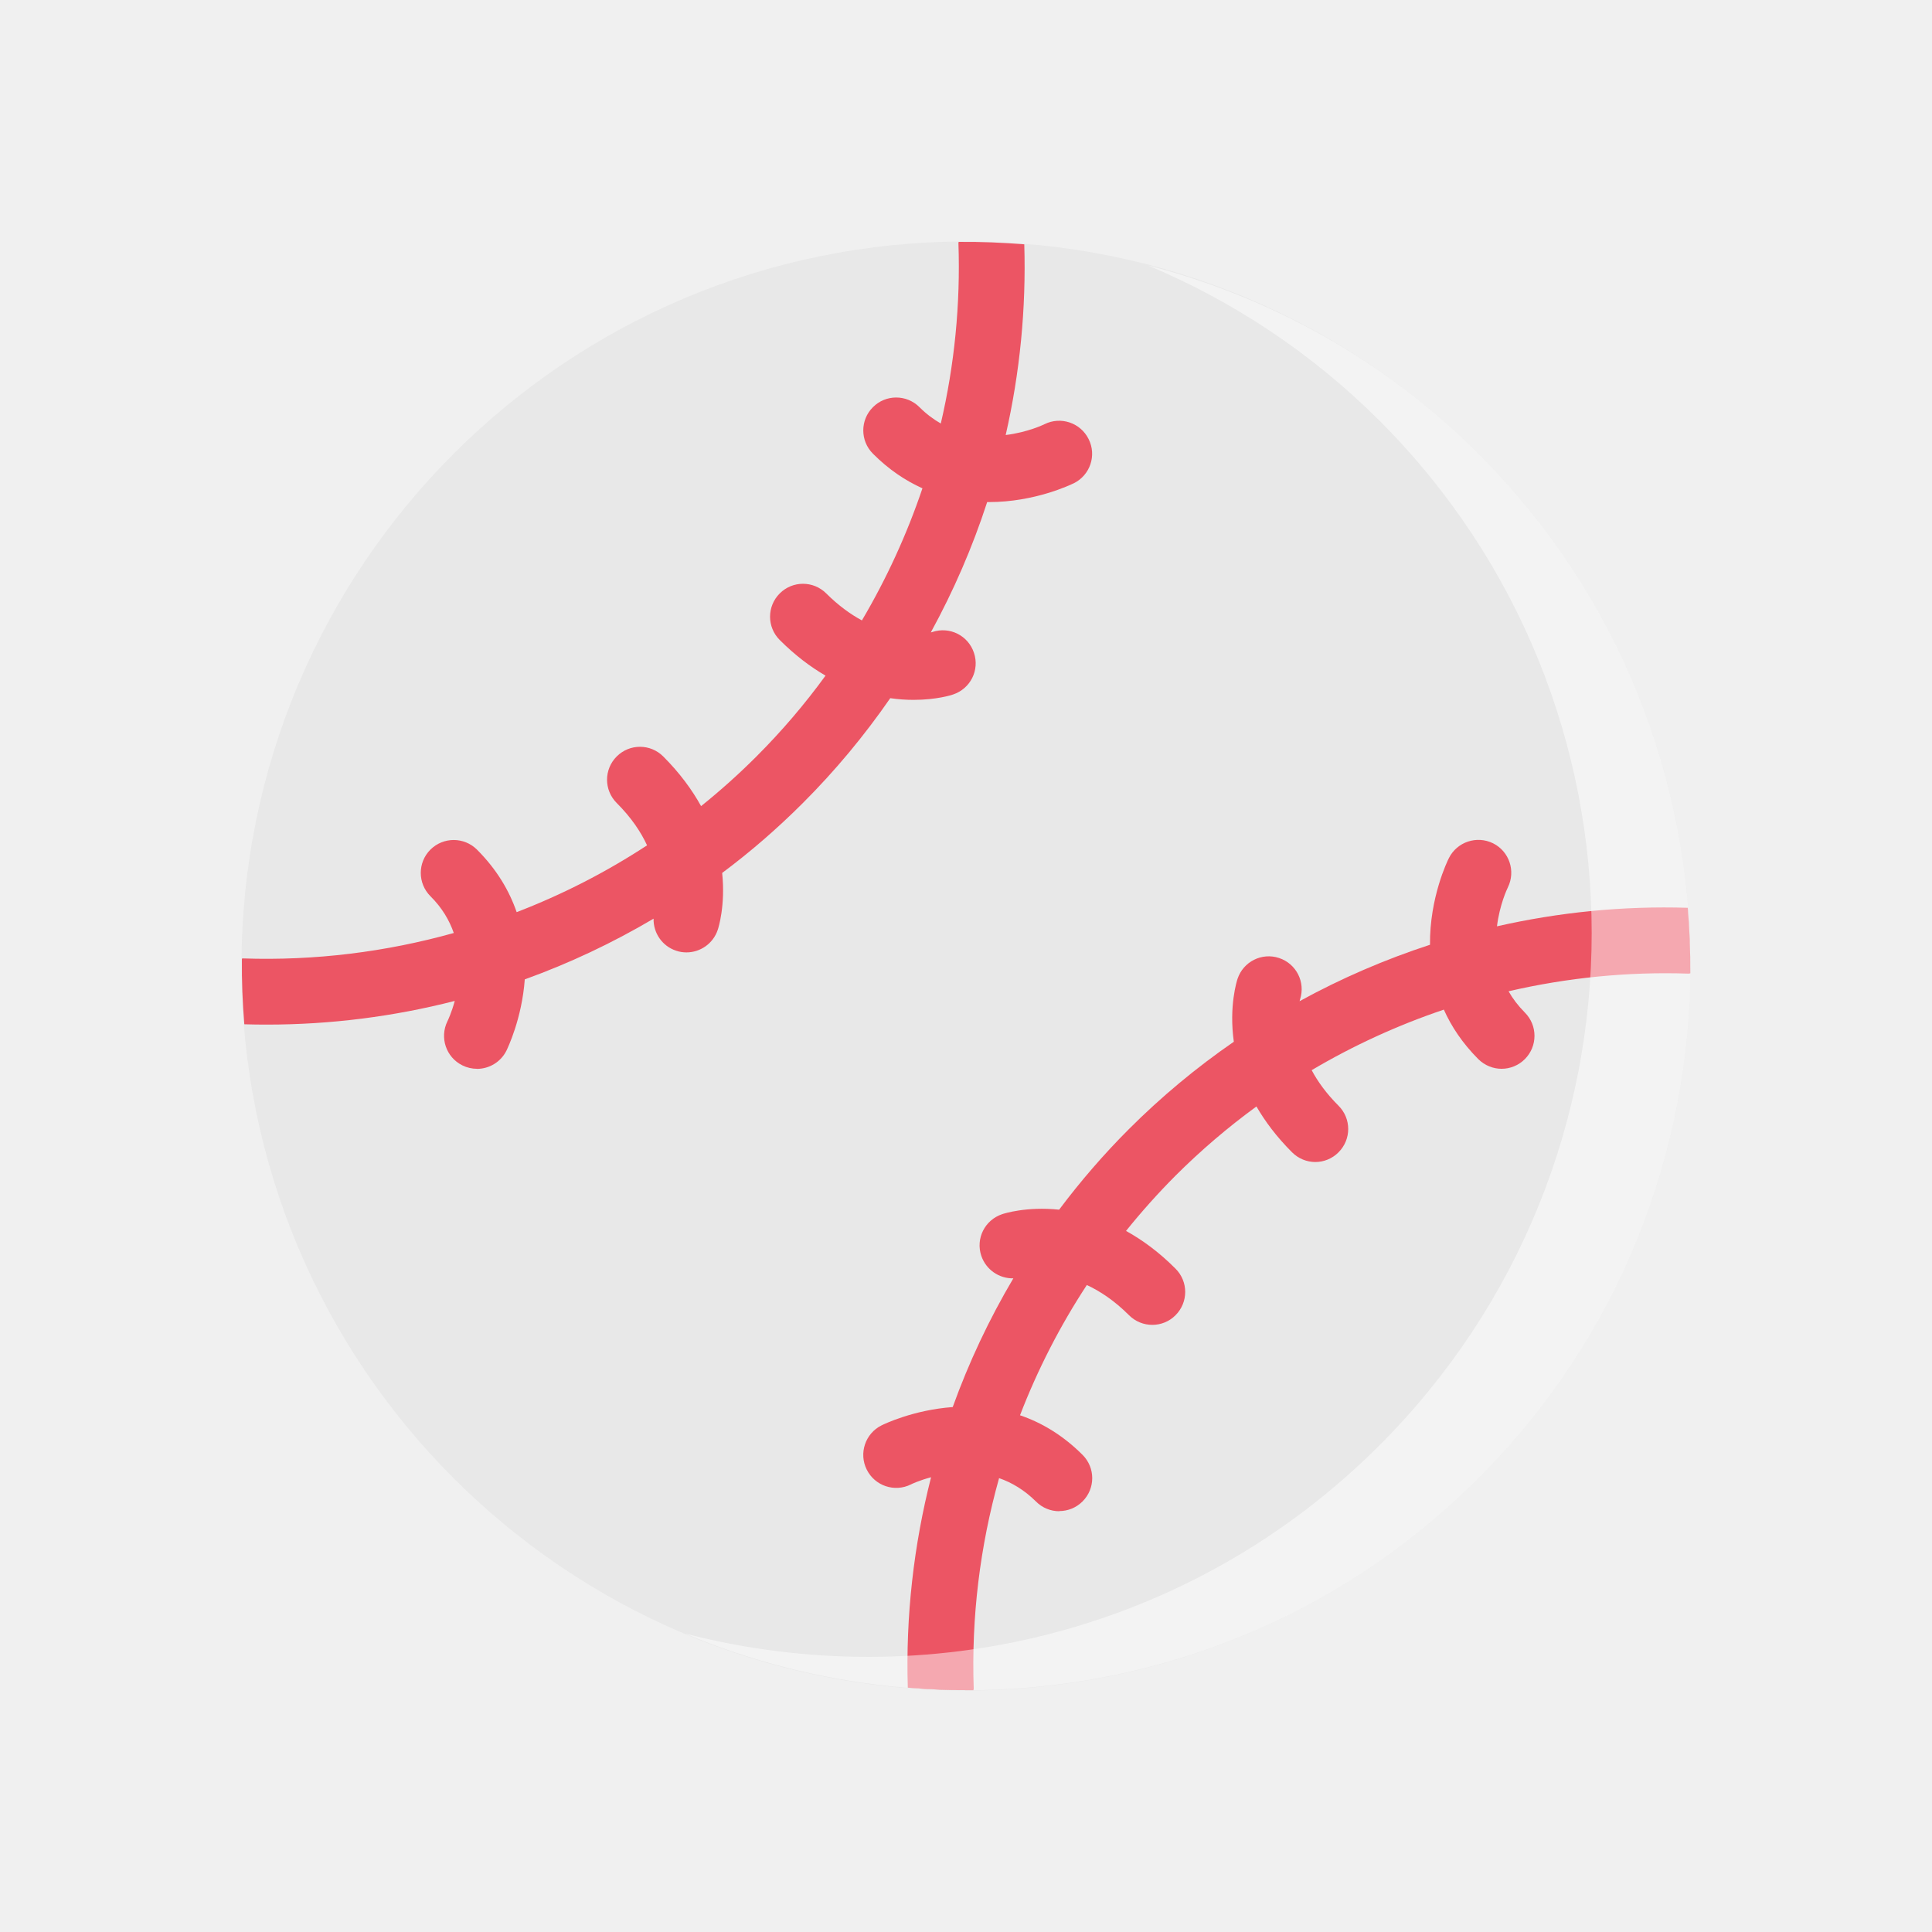
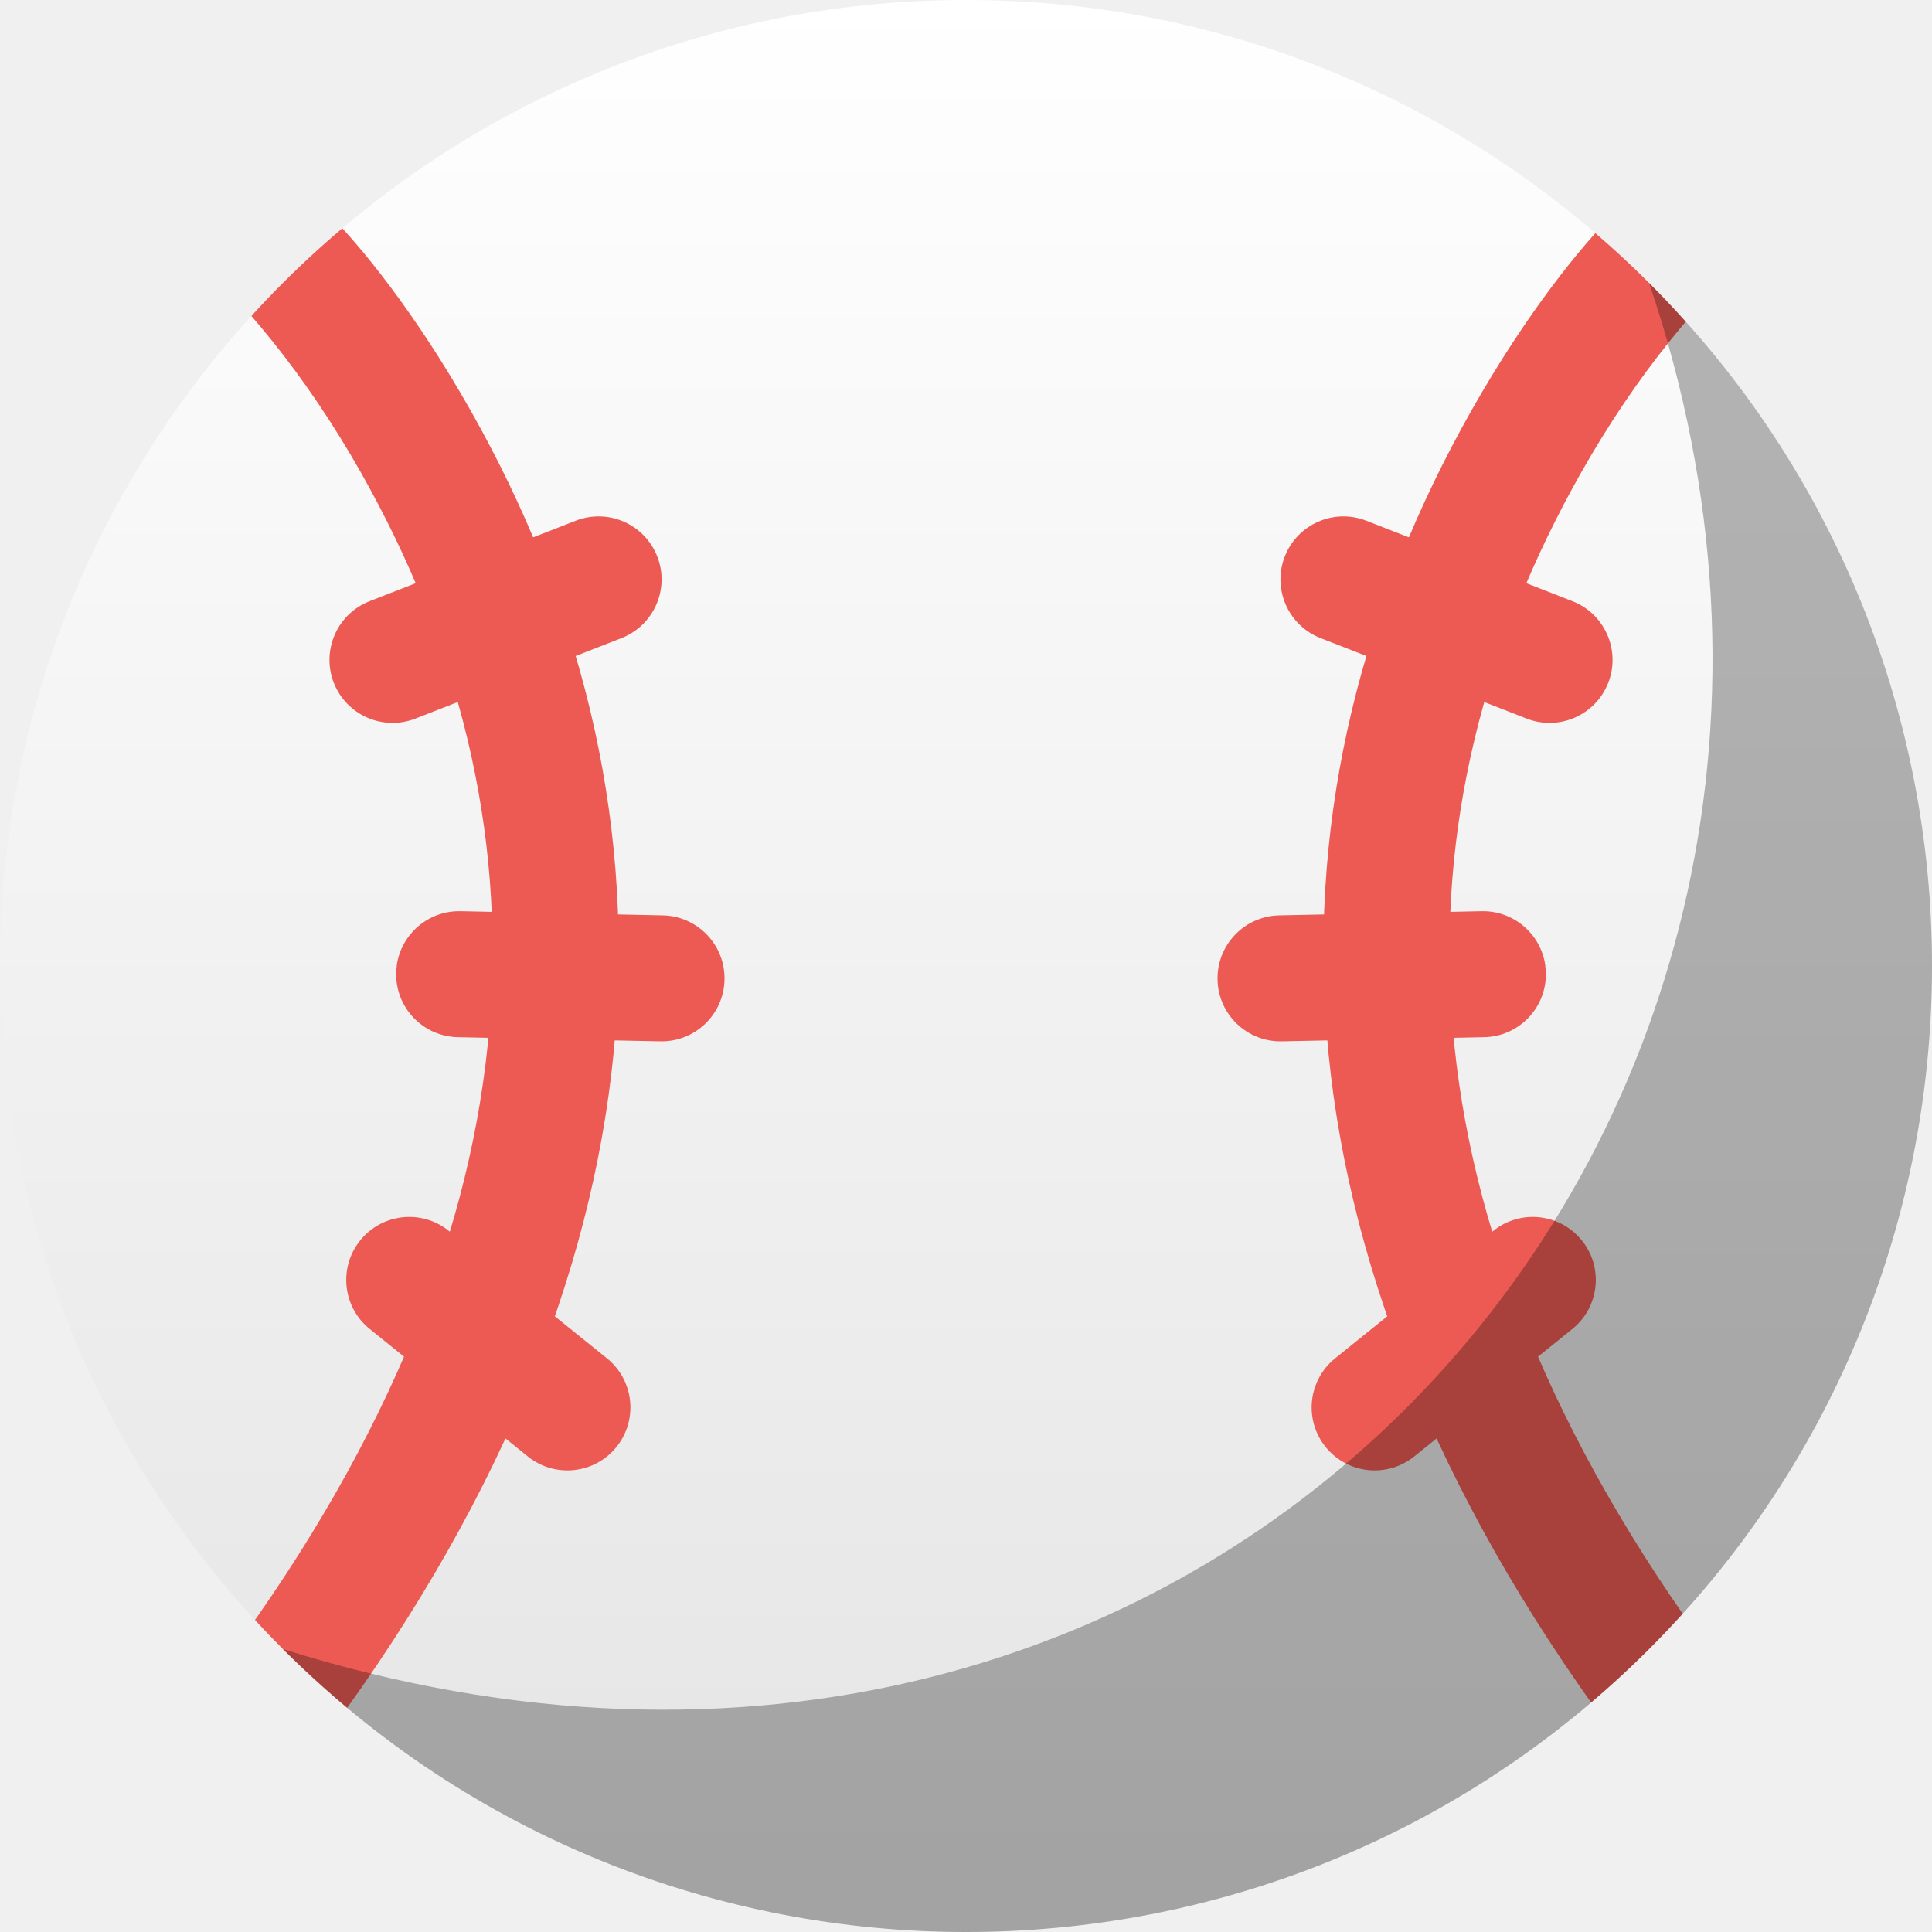
- <svg xmlns="http://www.w3.org/2000/svg" width="24" height="24" viewBox="0 0 24 24" fill="none">
-   <path d="M12 21C16.971 21 21 16.971 21 12C21 7.029 16.971 3 12 3C7.029 3 3 7.029 3 12C3 16.971 7.029 21 12 21Z" fill="#E8E8E8" />
-   <path d="M11.907 3.013C11.908 3.01 11.909 3.007 11.909 3.005H11.908C12.18 3.002 12.453 3.014 12.724 3.035C12.748 3.837 12.669 4.633 12.493 5.404C12.771 5.37 12.97 5.272 12.974 5.27C13.177 5.169 13.422 5.251 13.523 5.454C13.625 5.656 13.543 5.901 13.34 6.003L13.339 6.003C13.301 6.021 12.856 6.237 12.286 6.237L12.263 6.237C12.081 6.797 11.846 7.339 11.563 7.856C11.571 7.854 11.577 7.852 11.58 7.852L11.582 7.851C11.798 7.779 12.028 7.895 12.099 8.11C12.171 8.325 12.055 8.555 11.84 8.627C11.822 8.634 11.634 8.694 11.348 8.694C11.26 8.694 11.163 8.688 11.059 8.673C10.739 9.136 10.377 9.572 9.975 9.974C9.66 10.289 9.325 10.58 8.971 10.844C9.013 11.248 8.924 11.529 8.916 11.551C8.859 11.722 8.699 11.831 8.528 11.831C8.486 11.831 8.442 11.825 8.399 11.81C8.224 11.752 8.115 11.588 8.119 11.412C7.61 11.713 7.074 11.966 6.519 12.166C6.483 12.657 6.305 13.022 6.291 13.052C6.219 13.195 6.075 13.278 5.924 13.278L5.925 13.277C5.863 13.277 5.801 13.263 5.743 13.234C5.541 13.134 5.459 12.889 5.558 12.687C5.564 12.675 5.61 12.579 5.649 12.434C4.891 12.628 4.108 12.728 3.317 12.728C3.223 12.728 3.13 12.727 3.035 12.724C3.013 12.452 3.002 12.18 3.005 11.908C3.008 11.908 3.01 11.907 3.013 11.907C3.016 11.906 3.019 11.906 3.022 11.906C3.911 11.936 4.794 11.826 5.637 11.59C5.583 11.434 5.492 11.277 5.347 11.133C5.187 10.973 5.187 10.714 5.347 10.554C5.507 10.395 5.765 10.395 5.925 10.554C6.174 10.803 6.328 11.069 6.418 11.331C6.985 11.113 7.528 10.835 8.038 10.501C7.962 10.336 7.843 10.157 7.661 9.975C7.501 9.815 7.501 9.557 7.661 9.397C7.821 9.237 8.079 9.237 8.239 9.397C8.446 9.604 8.598 9.813 8.709 10.014C8.948 9.822 9.178 9.616 9.397 9.397C9.71 9.084 9.997 8.748 10.255 8.393C10.069 8.285 9.877 8.141 9.686 7.95C9.526 7.79 9.526 7.532 9.686 7.372C9.846 7.212 10.104 7.212 10.264 7.372C10.416 7.523 10.566 7.631 10.707 7.707C11.014 7.187 11.266 6.637 11.459 6.066C11.25 5.972 11.041 5.834 10.844 5.636C10.684 5.476 10.684 5.217 10.844 5.058C11.003 4.898 11.262 4.898 11.422 5.058C11.507 5.143 11.596 5.209 11.687 5.261C11.857 4.533 11.932 3.78 11.906 3.022C11.906 3.019 11.906 3.016 11.907 3.013Z" fill="#EC5564" />
-   <path d="M16.144 12.437C16.661 12.153 17.204 11.919 17.764 11.736C17.758 11.151 17.982 10.692 17.999 10.659C18.1 10.458 18.345 10.376 18.548 10.476C18.749 10.577 18.831 10.821 18.731 11.024C18.721 11.044 18.629 11.239 18.596 11.507C19.367 11.332 20.163 11.252 20.965 11.277L20.966 11.276C20.989 11.548 20.999 11.819 20.997 12.091C20.995 12.091 20.993 12.091 20.991 12.092L20.988 12.093C20.985 12.094 20.983 12.095 20.98 12.095C20.222 12.069 19.469 12.145 18.74 12.314C18.791 12.405 18.858 12.493 18.942 12.578C19.102 12.738 19.102 12.997 18.942 13.157C18.863 13.236 18.758 13.277 18.653 13.277C18.549 13.277 18.444 13.236 18.364 13.157C18.167 12.959 18.029 12.751 17.936 12.542C17.364 12.735 16.813 12.987 16.294 13.294C16.369 13.435 16.477 13.585 16.628 13.736C16.788 13.896 16.788 14.154 16.628 14.314C16.549 14.394 16.444 14.435 16.339 14.435C16.235 14.435 16.13 14.394 16.05 14.314C15.86 14.124 15.716 13.932 15.608 13.745C15.253 14.004 14.918 14.29 14.604 14.603C14.386 14.822 14.18 15.052 13.988 15.291C14.189 15.402 14.397 15.553 14.603 15.76C14.763 15.92 14.763 16.178 14.603 16.338C14.524 16.418 14.419 16.458 14.314 16.458C14.21 16.458 14.105 16.418 14.025 16.338C13.844 16.157 13.665 16.039 13.501 15.963C13.167 16.472 12.889 17.015 12.671 17.581C12.933 17.67 13.199 17.824 13.448 18.073C13.608 18.233 13.608 18.491 13.448 18.651C13.368 18.731 13.264 18.771 13.159 18.771L13.158 18.773C13.053 18.773 12.948 18.732 12.869 18.652C12.724 18.508 12.567 18.416 12.411 18.362C12.174 19.206 12.065 20.089 12.096 20.979C12.096 20.982 12.095 20.984 12.094 20.987C12.093 20.99 12.092 20.993 12.092 20.996C11.82 20.998 11.548 20.987 11.277 20.965C11.25 20.078 11.35 19.198 11.566 18.351C11.415 18.391 11.319 18.438 11.316 18.44C11.114 18.541 10.868 18.459 10.767 18.256C10.666 18.054 10.748 17.808 10.95 17.707C10.98 17.692 11.344 17.515 11.835 17.479C12.035 16.924 12.287 16.389 12.588 15.88C12.413 15.884 12.249 15.774 12.19 15.6C12.118 15.385 12.234 15.155 12.449 15.083C12.472 15.075 12.752 14.985 13.157 15.027C13.421 14.675 13.711 14.339 14.025 14.025C14.427 13.623 14.864 13.26 15.327 12.941C15.265 12.497 15.365 12.184 15.373 12.16C15.444 11.946 15.675 11.829 15.89 11.901C16.103 11.972 16.219 12.2 16.15 12.414C16.149 12.417 16.147 12.425 16.144 12.437Z" fill="#EC5564" />
-   <path opacity="0.49" d="M18.364 5.636C17.188 4.459 15.764 3.686 14.261 3.297C15.306 3.736 16.286 4.376 17.137 5.226C20.651 8.741 20.651 14.439 17.137 17.954C14.799 20.292 11.497 21.066 8.511 20.293C11.783 21.668 15.7 21.028 18.364 18.364C21.879 14.85 21.879 9.15 18.364 5.636Z" fill="white" />
+ <svg xmlns="http://www.w3.org/2000/svg" xmlns:xlink="http://www.w3.org/1999/xlink" width="50" height="50" viewBox="0 0 50 50">
+   <defs>
+     <linearGradient id="b" x1="50%" x2="50%" y1="0%" y2="100%">
+       <stop offset="0%" stop-color="#FFF" />
+       <stop offset="100%" stop-color="#E4E4E4" />
+     </linearGradient>
+     <circle id="a" cx="25" cy="25" r="25" />
+     <path id="d" d="M42.678 42.678c9.763-9.763 9.763-25.593 0-35.356 7.406 21.805-11.266 42.926-35.356 35.356 9.763 9.763 25.593 9.763 35.356 0Z" />
+   </defs>
+   <g fill="none" fill-rule="evenodd">
+     <mask id="c" fill="#fff">
+       <use xlink:href="#a" />
+     </mask>
+     <use xlink:href="#a" fill="url(#b)" />
+     <g fill="#EC5A53" fill-rule="nonzero" mask="url(#c)">
+       <g transform="translate(5.913 5.397)">
+         <path d="m35.976 0 2.291 2.32-.385.414c-.165.188-.365.425-.593.71-.776.967-1.555 2.102-2.283 3.39-5.003 8.848-5.003 19.208 3.428 30.65l-2.625 1.934c-9.243-12.544-9.243-24.282-3.642-34.19 1.407-2.487 2.825-4.257 3.81-5.228Zm-33.518 0-2.29 2.32c.177.176.521.554.977 1.123.776.968 1.555 2.103 2.283 3.39 5.003 8.849 5.003 19.209-3.428 30.651l2.625 1.934c9.244-12.544 9.244-24.282 3.642-34.19-1.407-2.487-2.825-4.257-3.809-5.228Z" />
+         <path d="m29.45 8.08 5.332 2.082c.839.328 1.253 1.274.926 2.112-.328.839-1.273 1.253-2.112.926l-5.333-2.083c-.839-.328-1.253-1.273-.926-2.112.328-.839 1.274-1.253 2.112-.925Zm4.644 11.702c.019.9-.696 1.645-1.596 1.664l-5.238.107c-.9.019-1.645-.696-1.663-1.596-.019-.9.696-1.645 1.596-1.664l5.238-.108c.825-.017 1.52.583 1.644 1.376l.02.22Zm.931 6.923c.565.7.455 1.727-.246 2.292l-4.093 3.3c-.701.564-1.727.454-2.293-.247-.565-.701-.454-1.728.247-2.293l4.093-3.299c.7-.565 1.727-.454 2.292.247Zm-26.04-18.625-5.333 2.082c-.839.328-1.253 1.274-.926 2.112.328.839 1.274 1.253 2.112.926l5.333-2.083c.839-.328 1.253-1.273.926-2.112-.328-.839-1.273-1.253-2.112-.925Zm-4.645 11.702c-.019.9.696 1.645 1.596 1.664l5.238.107c.9.019 1.645-.696 1.663-1.596.019-.9-.696-1.645-1.596-1.664l-5.237-.108c-.826-.017-1.52.583-1.645 1.376l-.02.22Zm-.931 6.923c-.565.7-.455 1.727.246 2.292l4.093 3.3c.701.564 1.728.454 2.293-.247.565-.701.455-1.728-.246-2.293l-4.093-3.299c-.701-.565-1.728-.454-2.293.247Z" />
+       </g>
+     </g>
+     <use xlink:href="#d" fill="#000" opacity=".288" />
+   </g>
</svg>
